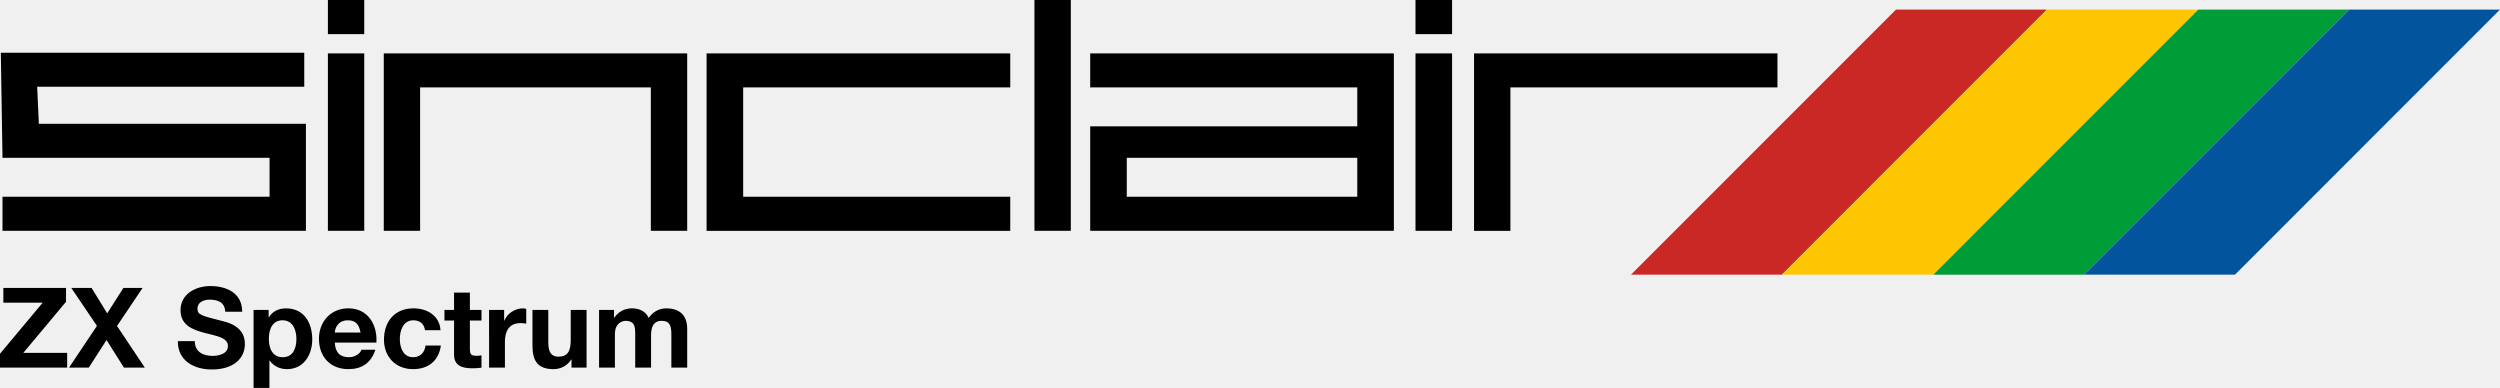
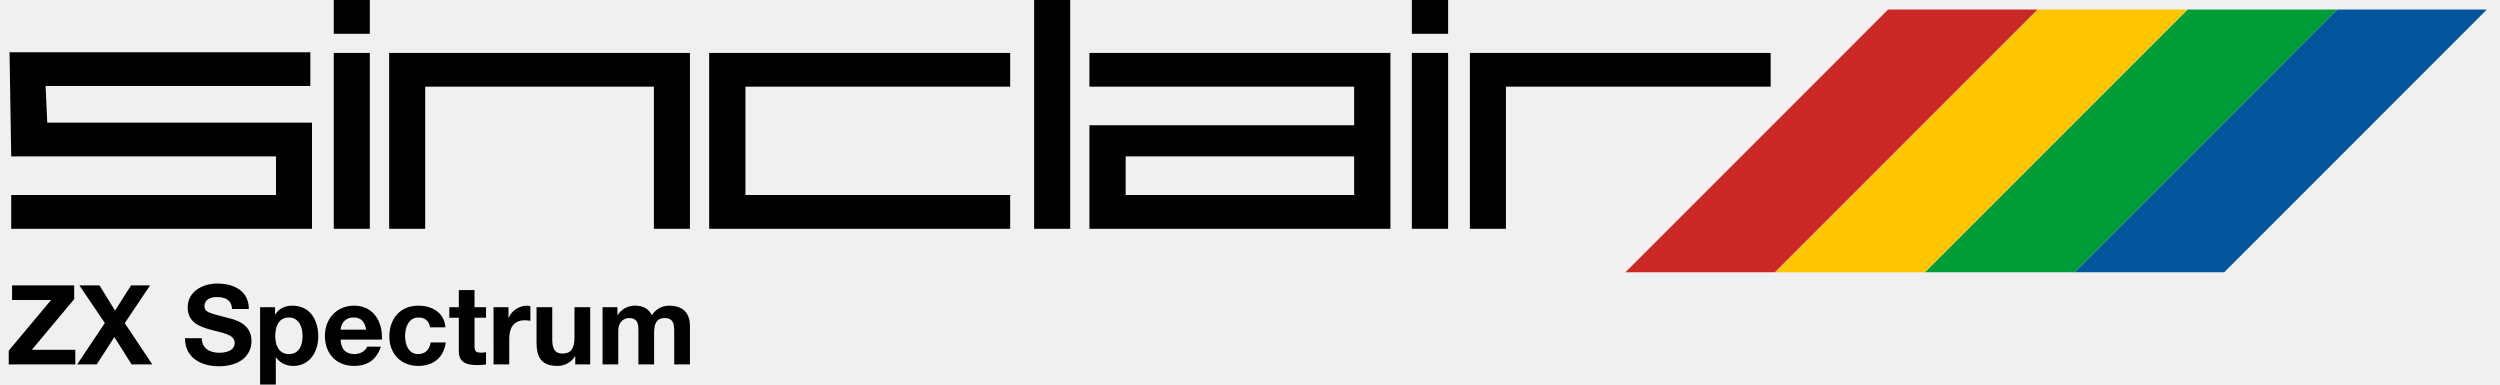
- <svg xmlns="http://www.w3.org/2000/svg" version="1.2" width="566.929" height="87.964" id="svg7614">
+ <svg xmlns="http://www.w3.org/2000/svg" version="1.2" width="571.929" height="87.964" id="svg7614">
  <defs id="defs7618" />
-   <path fill="#fff" d="M.566 52.343v-7.735h60.565v-8.827H.566l-.381-23.82h68.81v7.714H8.429l.381 8.394h60.564v24.276H.566v-.002zM74.357 52.343v-40.23h8.244v40.23h-8.244zM87.026 52.343v-40.23h68.81v40.23h-8.244V19.826H95.269v32.52l-8.243-.003zM160.237 52.343v-40.23h68.86v7.714h-60.564v24.782h60.564v7.739h-68.86v-.005zM234.583 52.343V0h8.246v52.345h-8.246v-.002zM320.994 52.343v-40.23h8.295v40.23h-8.295zM334.271 52.343v-40.23h68.807v7.714h-60.563v32.521h-8.244v-.005zM247.228 12.113v7.714h60.564v8.824h-60.564v23.694h68.861V12.113h-68.861zm60.564 32.496h-52.271v-8.827h52.271v8.827zM74.357 7.739V0h8.244v7.739h-8.244zM320.994 7.739V0h8.295v7.739h-8.295zM0 80.22l9.688-11.586H.76v-3.336h14.215v3.136L5.287 80.02h9.941v3.338H0V80.22zM21.985 73.897l-5.819-8.601h4.604l3.542 5.768 3.668-5.768h4.351l-5.792 8.625 6.298 9.436h-4.73L24.16 77.11l-4.022 6.247h-4.479l6.326-9.46zM44.172 77.365c0 2.402 1.871 3.338 3.996 3.338 1.393 0 3.519-.404 3.519-2.252 0-1.947-2.707-2.275-5.363-2.984-2.681-.709-5.388-1.744-5.388-5.137 0-3.692 3.491-5.463 6.754-5.463 3.769 0 7.235 1.643 7.235 5.818H51.08c-.126-2.176-1.67-2.73-3.566-2.73-1.266 0-2.732.531-2.732 2.049 0 1.394.861 1.567 5.389 2.731 1.315.329 5.362 1.163 5.362 5.261 0 3.313-2.605 5.793-7.513 5.793-3.997 0-7.741-1.974-7.69-6.424h3.842zM57.503 70.281h3.416v1.67h.052c.858-1.391 2.275-2.023 3.895-2.023 4.099 0 5.944 3.314 5.944 7.031 0 3.492-1.922 6.754-5.742 6.754-1.569 0-3.061-.684-3.921-1.973h-.051v6.225h-3.593V70.281zm9.715 6.576c0-2.074-.835-4.225-3.138-4.225-2.353 0-3.11 2.101-3.11 4.225 0 2.125.809 4.148 3.137 4.148 2.351 0 3.111-2.022 3.111-4.148zM75.922 77.691c.101 2.277 1.214 3.314 3.212 3.314 1.441 0 2.605-.885 2.833-1.694h3.161c-1.012 3.085-3.161 4.399-6.121 4.399-4.124 0-6.678-2.832-6.678-6.881 0-3.922 2.708-6.906 6.678-6.906 4.451 0 6.603 3.746 6.35 7.767l-9.435.001zm5.842-2.275c-.328-1.822-1.113-2.781-2.858-2.781-2.277 0-2.935 1.77-2.985 2.781h5.843zM96.387 74.884c-.229-1.467-1.164-2.25-2.657-2.25-2.302 0-3.062 2.326-3.062 4.248 0 1.873.733 4.123 2.985 4.123 1.669 0 2.63-1.063 2.858-2.653h3.464c-.455 3.464-2.858 5.36-6.298 5.36-3.946 0-6.604-2.781-6.604-6.703 0-4.072 2.428-7.084 6.678-7.084 3.088 0 5.92 1.619 6.147 4.961l-3.511-.002zM106.558 70.281h2.63v2.403h-2.63v6.476c0 1.215.303 1.521 1.517 1.521.38 0 .734-.025 1.113-.104v2.807c-.606.104-1.391.13-2.099.13-2.201 0-4.123-.509-4.123-3.112v-7.714h-2.177v-2.403h2.177V66.36h3.592v3.921zM110.909 70.281h3.415v2.43h.051c.657-1.646 2.429-2.782 4.175-2.782.253 0 .556.05.784.129v3.337a6.627 6.627 0 0 0-1.29-.126c-2.63 0-3.542 1.896-3.542 4.196v5.896h-3.592l-.001-13.08zM133.018 83.358h-3.416v-1.821h-.076c-.911 1.467-2.479 2.176-3.997 2.176-3.82 0-4.782-2.147-4.782-5.387v-8.045h3.594v7.387c0 2.149.632 3.213 2.301 3.213 1.949 0 2.783-1.088 2.783-3.743v-6.854h3.592l.001 13.074zM135.852 70.281h3.391v1.771h.05c.937-1.344 2.302-2.127 3.997-2.127 1.645 0 3.111.607 3.82 2.178.759-1.141 2.125-2.178 3.946-2.178 2.783 0 4.782 1.289 4.782 4.681v8.752h-3.593v-7.412c0-1.743-.15-3.187-2.2-3.187-2.024 0-2.404 1.67-2.404 3.313v7.286h-3.592v-7.335c0-1.52.101-3.264-2.177-3.264-.708 0-2.428.455-2.428 3.011v7.588h-3.592V70.281z" id="path7604" style="fill:#000000;fill-opacity:1" />
-   <path fill="#CA2825" d="M429.958 2.173l-60.103 60.112h34.207l60.105-60.112z" id="path7606" />
-   <path fill="#FDC601" d="M464.244 2.173l-60.106 60.112h34.209l60.104-60.112z" id="path7608" />
-   <path fill="#009C37" d="M498.501 2.173l-60.103 60.112h34.207L532.71 2.173z" id="path7610" />
-   <path fill="#02559C" d="M532.722 2.173l-60.105 60.112h34.209l60.103-60.112z" id="path7612" />
+   <path d="M 2.566,52.343 V 44.608 H 63.131 V 35.781 H 2.566 L 2.185,11.961 h 68.81 v 7.714 H 10.429 l 0.381,8.394 H 71.374 V 52.345 H 2.566 Z m 73.791,0 v -40.23 h 8.244 v 40.23 z m 12.669,0 v -40.23 h 68.81 v 40.23 h -8.244 V 19.826 H 97.269 v 32.52 z m 73.211,0 v -40.23 h 68.86 v 7.714 h -60.564 v 24.782 h 60.564 v 7.739 h -68.86 z m 74.346,0 V 0 h 8.246 v 52.345 h -8.246 z m 86.411,0 v -40.23 h 8.295 v 40.23 z m 13.277,0 v -40.23 h 68.807 v 7.714 h -60.563 v 32.521 h -8.244 z m -87.043,-40.23 v 7.714 h 60.564 v 8.824 h -60.564 v 23.694 h 68.861 V 12.113 Z m 60.564,32.496 h -52.271 v -8.827 h 52.271 z M 76.357,7.739 V 0 h 8.244 v 7.739 z m 246.637,0 V 0 h 8.295 V 7.739 Z M 2,80.22 11.688,68.634 H 2.76 v -3.336 h 14.215 v 3.136 L 7.287,80.02 h 9.941 v 3.338 H 2 Z m 21.985,-6.323 -5.819,-8.601 h 4.604 l 3.542,5.768 3.668,-5.768 h 4.351 l -5.792,8.625 6.298,9.436 h -4.73 L 26.16,77.11 22.138,83.357 h -4.479 z m 22.187,3.468 c 0,2.402 1.871,3.338 3.996,3.338 1.393,0 3.519,-0.404 3.519,-2.252 0,-1.947 -2.707,-2.275 -5.363,-2.984 -2.681,-0.709 -5.388,-1.744 -5.388,-5.137 0,-3.692 3.491,-5.463 6.754,-5.463 3.769,0 7.235,1.643 7.235,5.818 H 53.08 c -0.126,-2.176 -1.67,-2.73 -3.566,-2.73 -1.266,0 -2.732,0.531 -2.732,2.049 0,1.394 0.861,1.567 5.389,2.731 1.315,0.329 5.362,1.163 5.362,5.261 0,3.313 -2.605,5.793 -7.513,5.793 -3.997,0 -7.741,-1.974 -7.69,-6.424 z m 13.331,-7.084 h 3.416 v 1.67 h 0.052 c 0.858,-1.391 2.275,-2.023 3.895,-2.023 4.099,0 5.944,3.314 5.944,7.031 0,3.492 -1.922,6.754 -5.742,6.754 -1.569,0 -3.061,-0.684 -3.921,-1.973 h -0.051 v 6.225 h -3.593 z m 9.715,6.576 c 0,-2.074 -0.835,-4.225 -3.138,-4.225 -2.353,0 -3.11,2.101 -3.11,4.225 0,2.125 0.809,4.148 3.137,4.148 2.351,0 3.111,-2.022 3.111,-4.148 z m 8.704,0.834 c 0.101,2.277 1.214,3.314 3.212,3.314 1.441,0 2.605,-0.885 2.833,-1.694 h 3.161 c -1.012,3.085 -3.161,4.399 -6.121,4.399 -4.124,0 -6.678,-2.832 -6.678,-6.881 0,-3.922 2.708,-6.906 6.678,-6.906 4.451,0 6.603,3.746 6.35,7.767 z m 5.842,-2.275 c -0.328,-1.822 -1.113,-2.781 -2.858,-2.781 -2.277,0 -2.935,1.77 -2.985,2.781 z m 14.623,-0.532 c -0.229,-1.467 -1.164,-2.25 -2.657,-2.25 -2.302,0 -3.062,2.326 -3.062,4.248 0,1.873 0.733,4.123 2.985,4.123 1.669,0 2.63,-1.063 2.858,-2.653 h 3.464 c -0.455,3.464 -2.858,5.36 -6.298,5.36 -3.946,0 -6.604,-2.781 -6.604,-6.703 0,-4.072 2.428,-7.084 6.678,-7.084 3.088,0 5.92,1.619 6.147,4.961 z m 10.171,-4.603 h 2.63 v 2.403 h -2.63 v 6.476 c 0,1.215 0.303,1.521 1.517,1.521 0.38,0 0.734,-0.025 1.113,-0.104 v 2.807 c -0.606,0.104 -1.391,0.13 -2.099,0.13 -2.201,0 -4.123,-0.509 -4.123,-3.112 v -7.714 h -2.177 v -2.403 h 2.177 V 66.36 h 3.592 z m 4.351,0 h 3.415 v 2.43 h 0.051 c 0.657,-1.646 2.429,-2.782 4.175,-2.782 0.253,0 0.556,0.05 0.784,0.129 v 3.337 a 6.627,6.627 0 0 0 -1.29,-0.126 c -2.63,0 -3.542,1.896 -3.542,4.196 v 5.896 h -3.592 z m 22.109,13.077 h -3.416 v -1.821 h -0.076 c -0.911,1.467 -2.479,2.176 -3.997,2.176 -3.82,0 -4.782,-2.147 -4.782,-5.387 v -8.045 h 3.594 v 7.387 c 0,2.149 0.632,3.213 2.301,3.213 1.949,0 2.783,-1.088 2.783,-3.743 v -6.854 h 3.592 z m 2.834,-13.077 h 3.391 v 1.771 h 0.05 c 0.937,-1.344 2.302,-2.127 3.997,-2.127 1.645,0 3.111,0.607 3.82,2.178 0.759,-1.141 2.125,-2.178 3.946,-2.178 2.783,0 4.782,1.289 4.782,4.681 v 8.752 h -3.593 v -7.412 c 0,-1.743 -0.15,-3.187 -2.2,-3.187 -2.024,0 -2.404,1.67 -2.404,3.313 v 7.286 h -3.592 v -7.335 c 0,-1.52 0.101,-3.264 -2.177,-3.264 -0.708,0 -2.428,0.455 -2.428,3.011 v 7.588 h -3.592 z" id="path7604" style="fill:#000000;fill-opacity:1" />
+   <path d="m 431.958,2.173 -60.103,60.112 h 34.207 L 466.167,2.173 Z" id="path7606" style="fill:#ca2825" />
+   <path d="m 466.244,2.173 -60.106,60.112 h 34.209 L 500.451,2.173 Z" id="path7608" style="fill:#fdc601" />
+   <path d="m 500.501,2.173 -60.103,60.112 h 34.207 L 534.71,2.173 Z" id="path7610" style="fill:#009c37" />
+   <path d="m 534.722,2.173 -60.105,60.112 h 34.209 L 568.929,2.173 Z" id="path7612" style="fill:#02559c" />
</svg>
